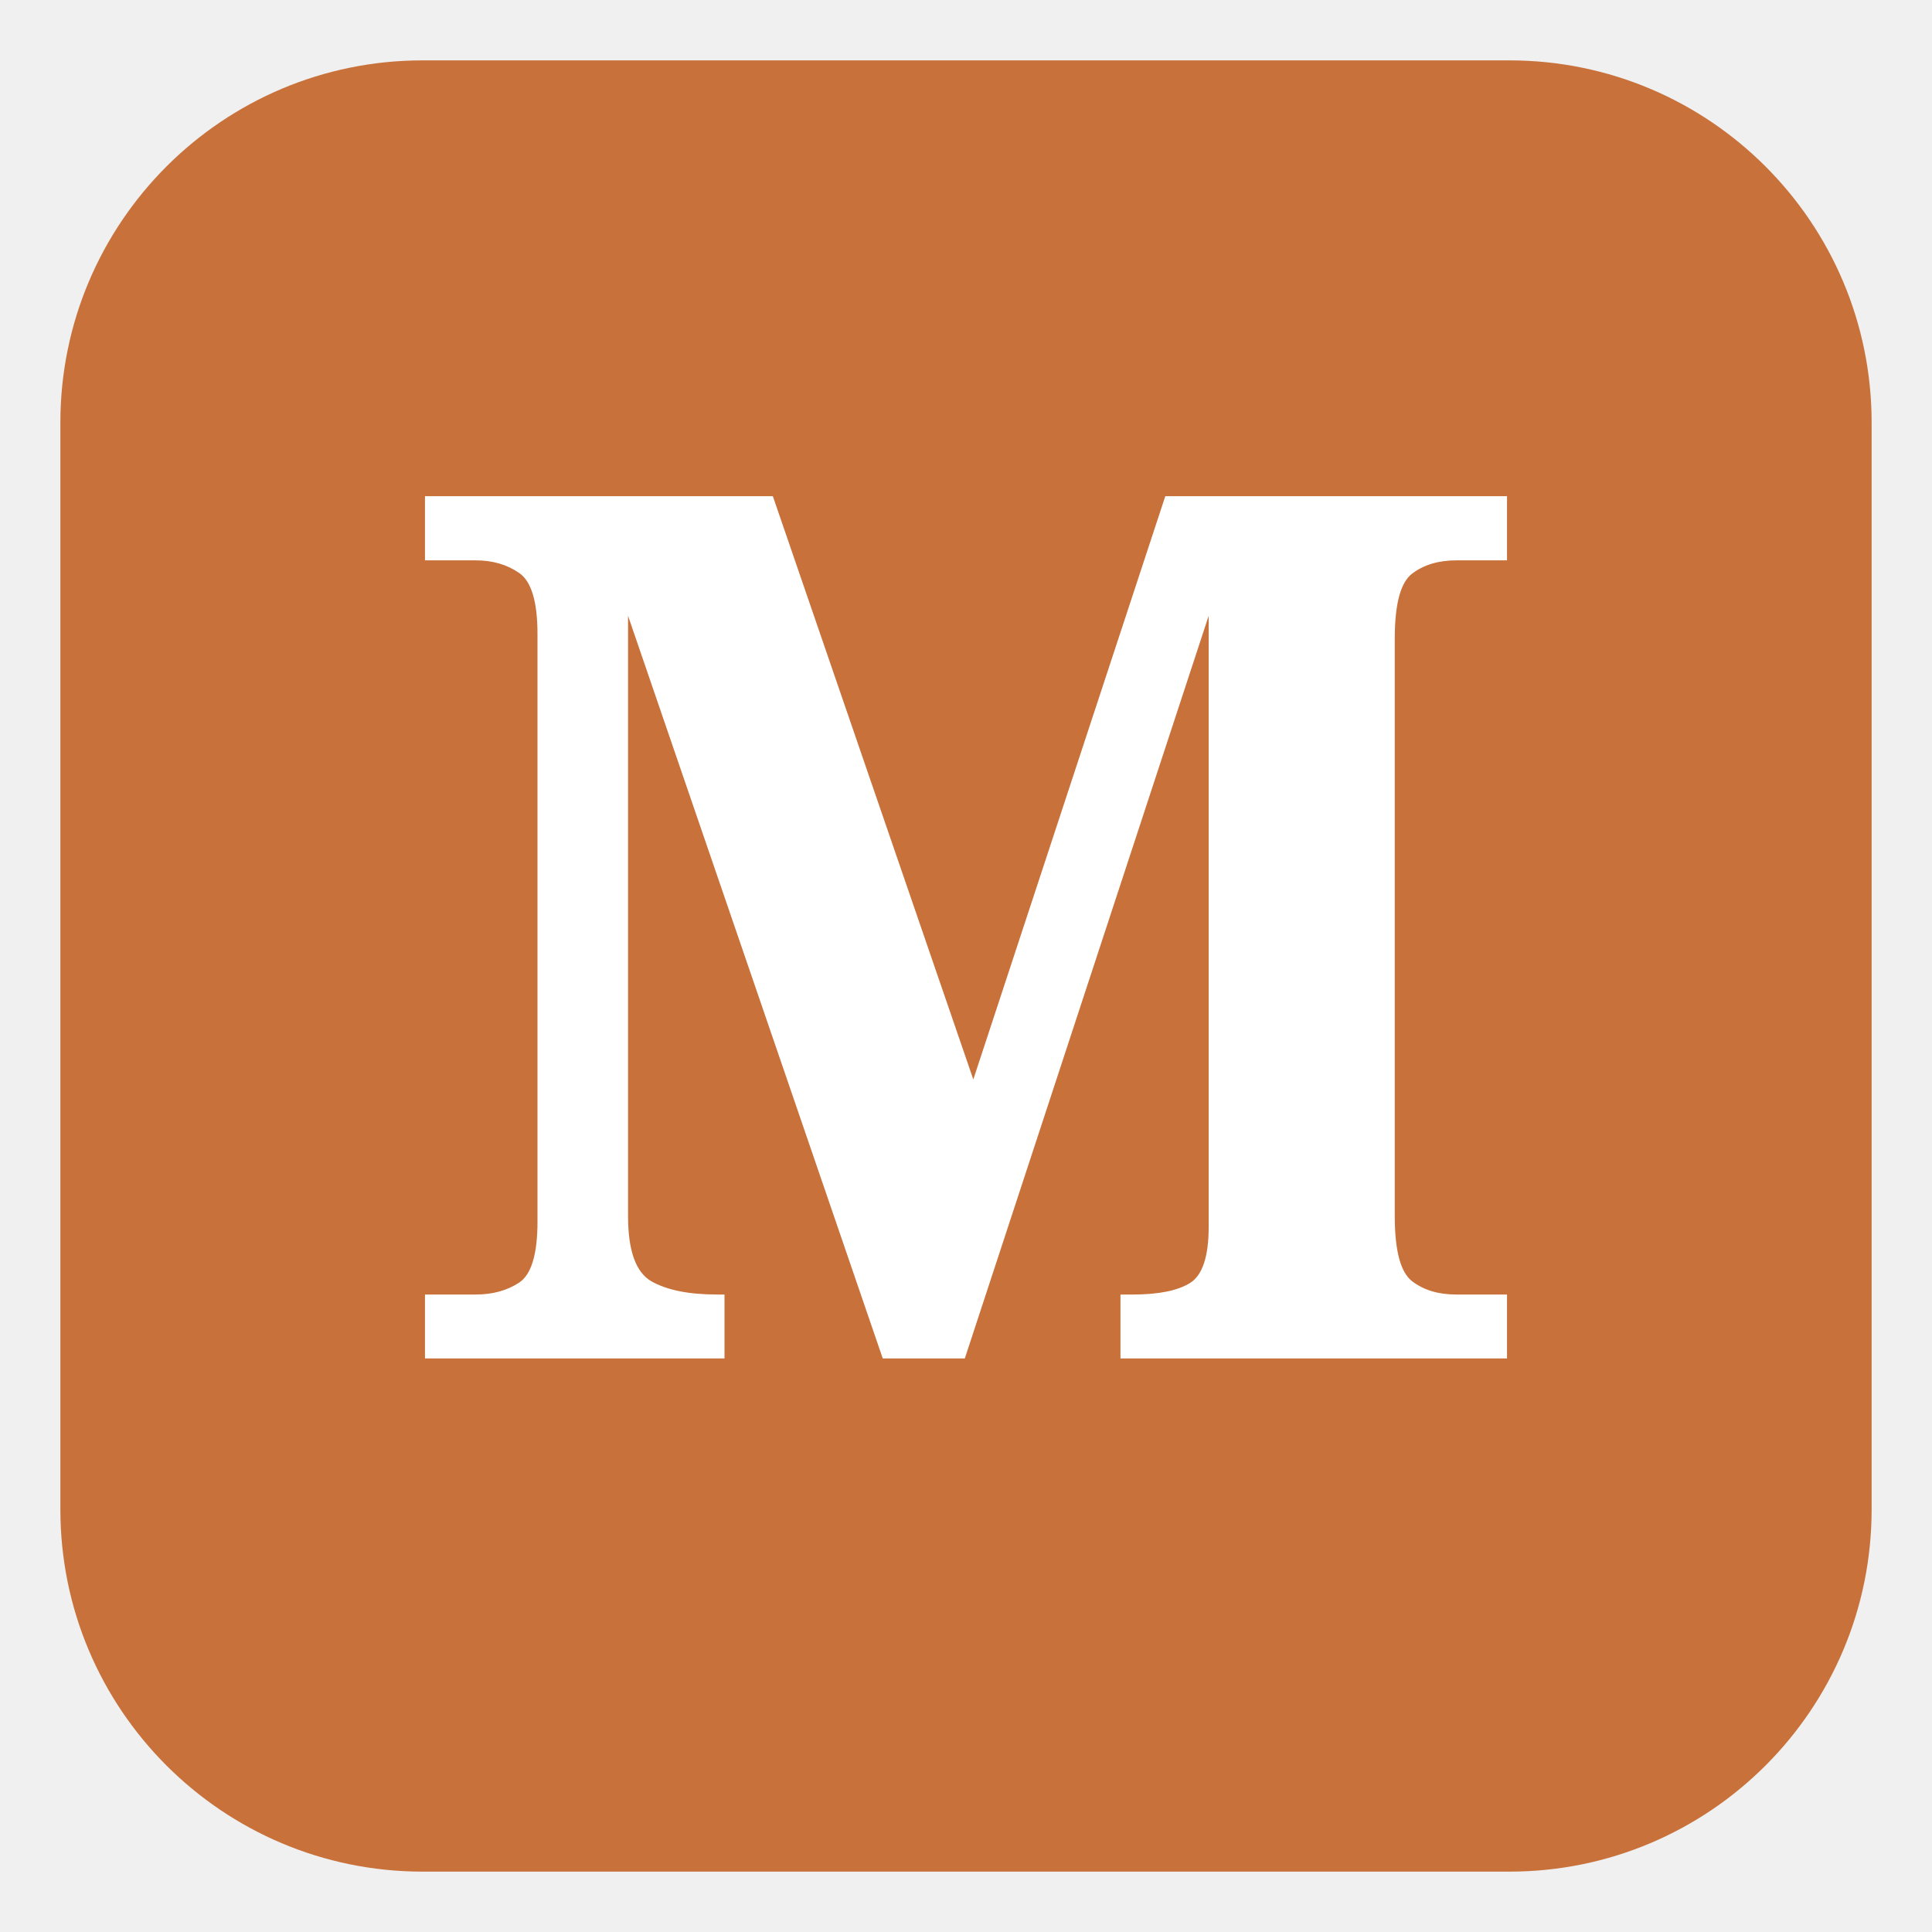
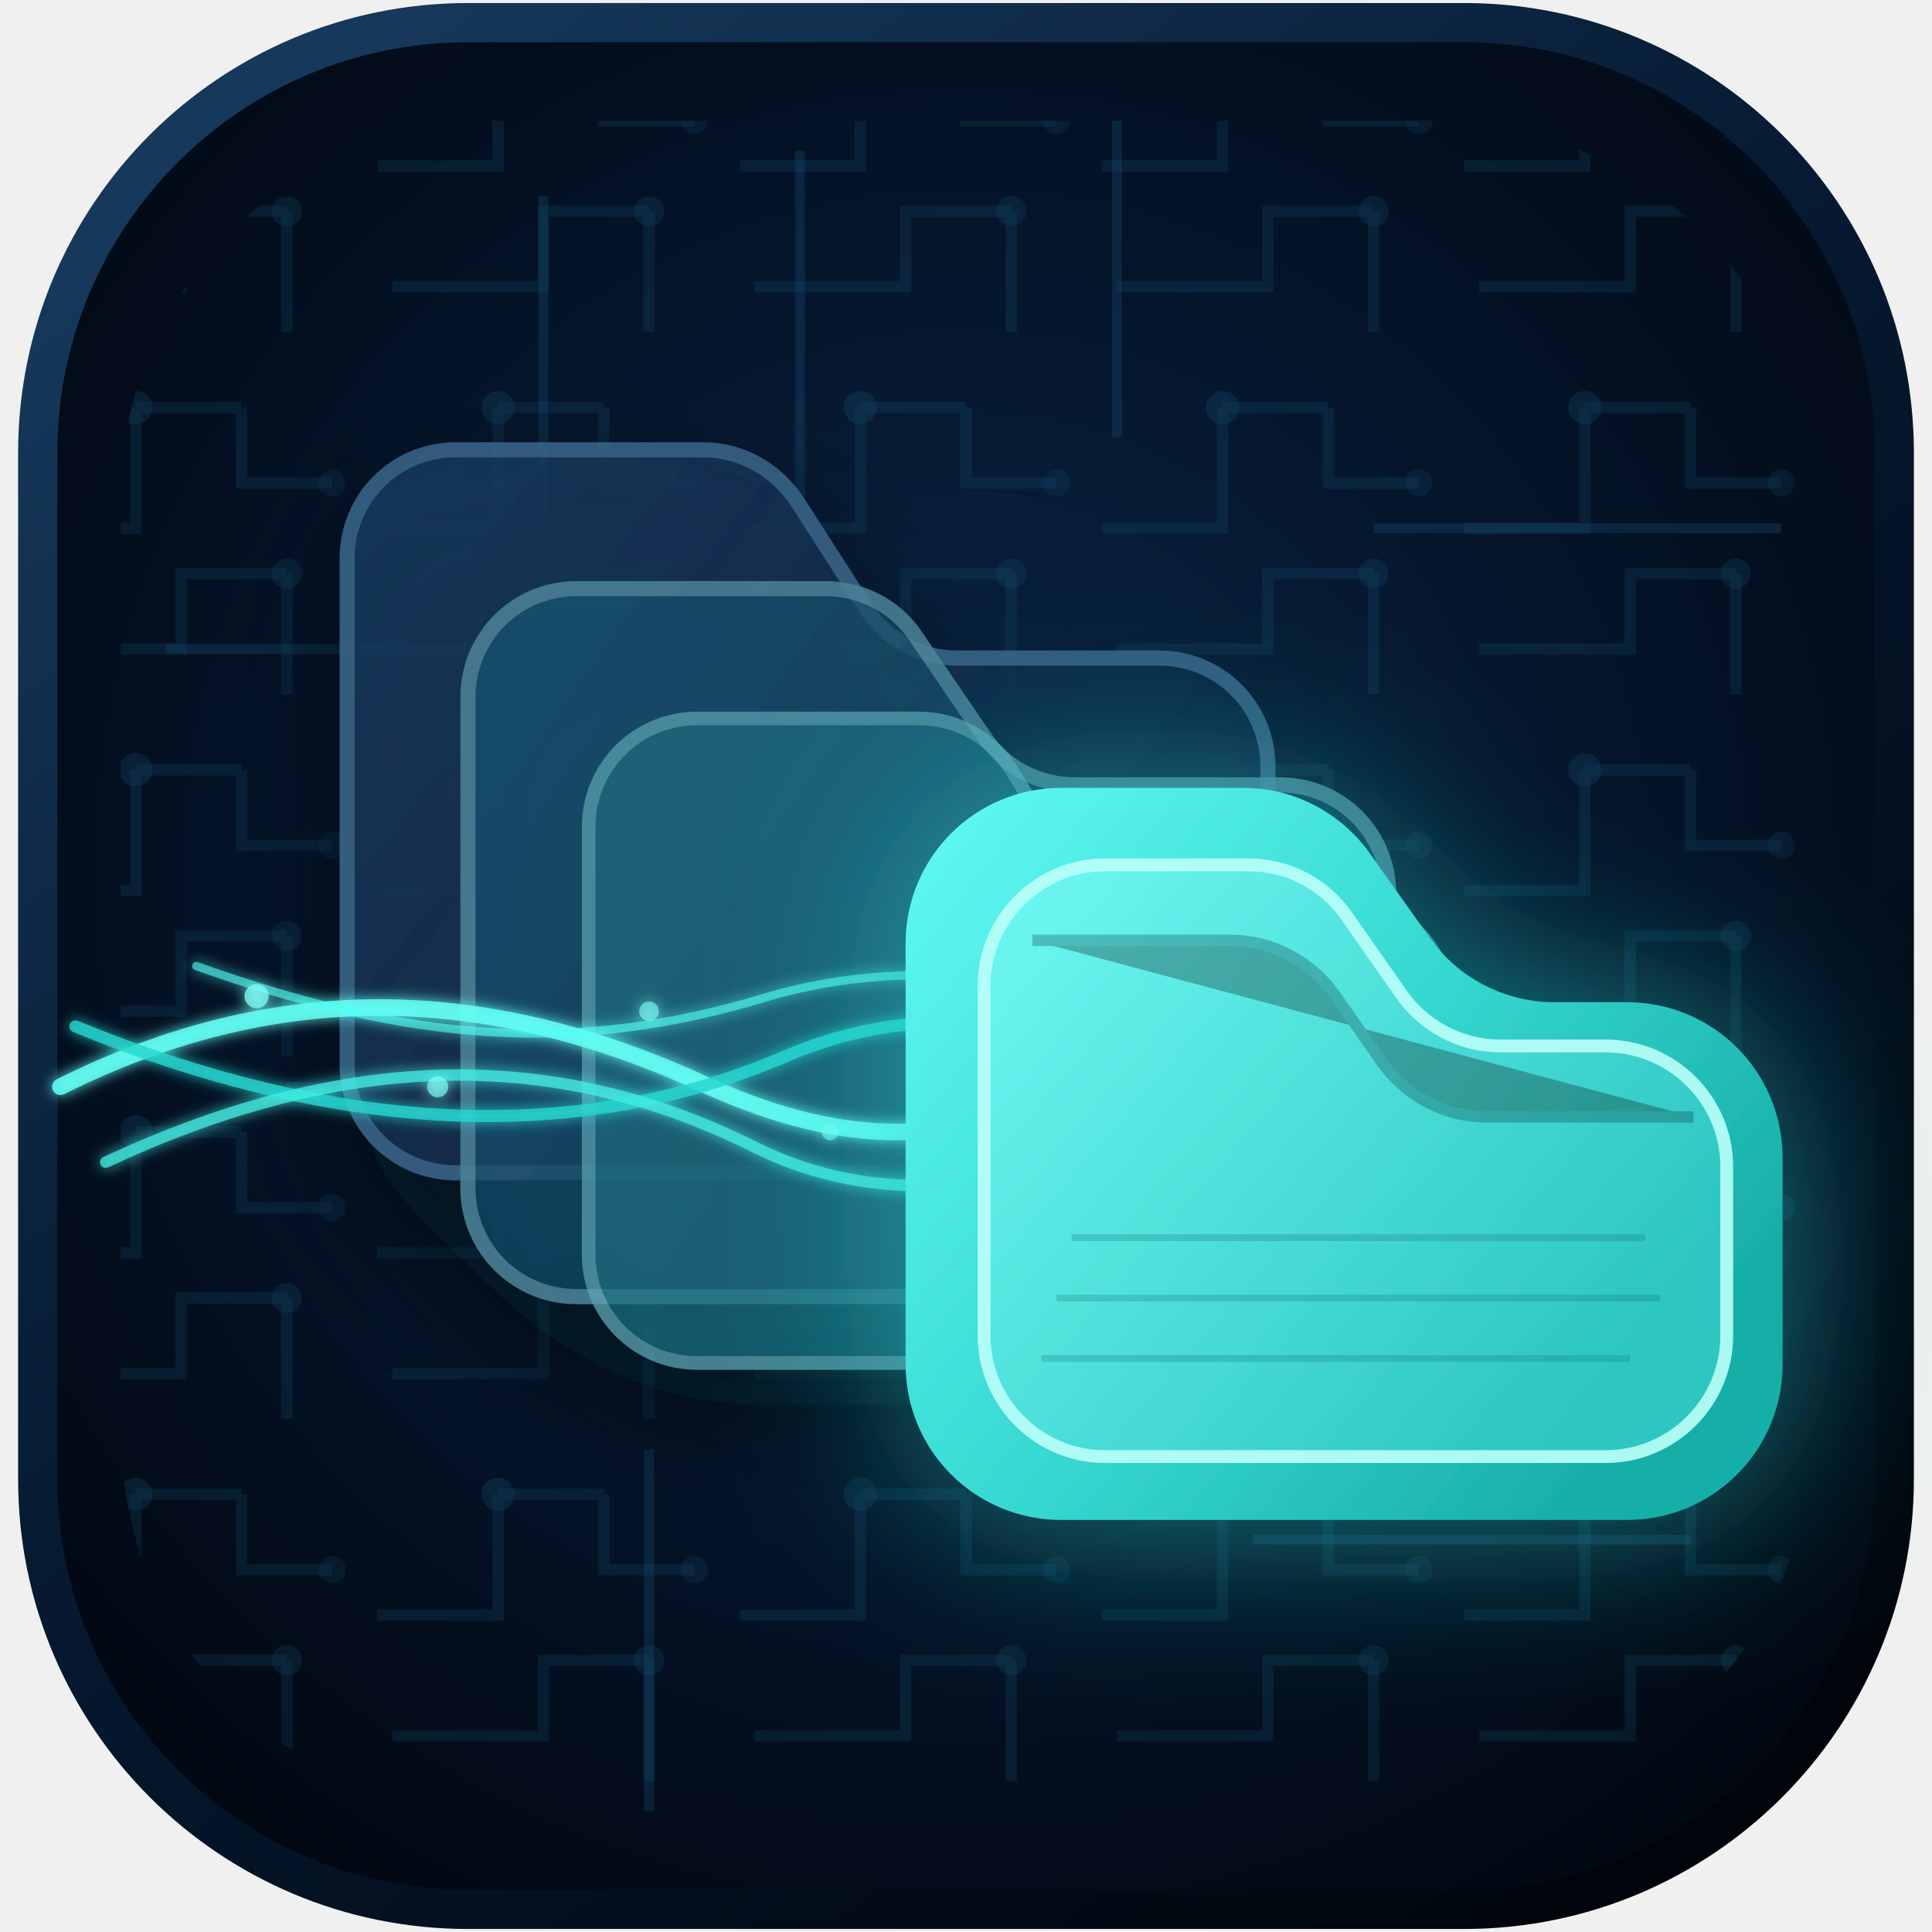
- <svg xmlns="http://www.w3.org/2000/svg" width="128" height="128" viewBox="0 0 128 128">
-   <rect x="4" y="4" width="120" height="120" rx="24" ry="24" fill="#c8713a" />
-   <text x="64" y="90" font-family="Georgia, serif" font-size="80" font-weight="bold" fill="white" text-anchor="middle">M</text>
+ <svg xmlns="http://www.w3.org/2000/svg" width="128" height="128" viewBox="0 0 128 128" role="img" aria-labelledby="title desc">
+   <defs>
+     <radialGradient id="tileGlow" cx="50%" cy="45%" r="70%">
+       <stop offset="0" stop-color="#092545" />
+       <stop offset="0.58" stop-color="#041225" />
+       <stop offset="1" stop-color="#01050C" />
+     </radialGradient>
+     <linearGradient id="tileEdge" x1="22" y1="4" x2="112" y2="120" gradientUnits="userSpaceOnUse">
+       <stop stop-color="#16385A" />
+       <stop offset="0.45" stop-color="#061A32" />
+       <stop offset="1" stop-color="#00050B" />
+     </linearGradient>
+     <linearGradient id="folderBack" x1="28" y1="34" x2="80" y2="75" gradientUnits="userSpaceOnUse">
+       <stop stop-color="#193B5E" stop-opacity="0.92" />
+       <stop offset="1" stop-color="#0B213E" stop-opacity="0.86" />
+     </linearGradient>
+     <linearGradient id="folderMid" x1="36" y1="45" x2="90" y2="83" gradientUnits="userSpaceOnUse">
+       <stop stop-color="#1A5470" stop-opacity="0.86" />
+       <stop offset="1" stop-color="#113451" stop-opacity="0.9" />
+     </linearGradient>
+     <linearGradient id="folderFront" x1="62" y1="54" x2="110" y2="92" gradientUnits="userSpaceOnUse">
+       <stop stop-color="#5DF8F1" />
+       <stop offset="0.55" stop-color="#35D7D0" />
+       <stop offset="1" stop-color="#18AFA8" />
+     </linearGradient>
+     <linearGradient id="folderFace" x1="67" y1="59" x2="104" y2="91" gradientUnits="userSpaceOnUse">
+       <stop stop-color="#70F8F3" stop-opacity="0.96" />
+       <stop offset="1" stop-color="#31C9C4" stop-opacity="0.96" />
+     </linearGradient>
+     <filter id="softShadow" x="-30%" y="-30%" width="160%" height="170%">
+       <feDropShadow dx="0" dy="4" stdDeviation="4" flood-color="#000813" flood-opacity="0.65" />
+     </filter>
+     <filter id="cyanGlow" x="-55%" y="-55%" width="210%" height="220%">
+       <feDropShadow dx="0" dy="0" stdDeviation="2" flood-color="#51FFF2" flood-opacity="0.95" />
+       <feDropShadow dx="0" dy="0" stdDeviation="6" flood-color="#21D8CF" flood-opacity="0.55" />
+     </filter>
+     <filter id="lineGlow" x="-40%" y="-60%" width="180%" height="220%">
+       <feGaussianBlur stdDeviation="0.45" result="blur" />
+       <feMerge>
+         <feMergeNode in="blur" />
+         <feMergeNode in="SourceGraphic" />
+       </feMerge>
+     </filter>
+     <pattern id="circuit" width="24" height="24" patternUnits="userSpaceOnUse">
+       <path d="M1 11H9V3M9 3H16M16 3V8H22M2 19H12V14H19M19 14V22" fill="none" stroke="#1B5E83" stroke-width="0.75" opacity="0.34" />
+       <circle cx="9" cy="3" r="1.1" fill="#1B5E83" opacity="0.4" />
+       <circle cx="19" cy="14" r="1" fill="#1B5E83" opacity="0.35" />
+       <circle cx="22" cy="8" r="0.9" fill="#1B5E83" opacity="0.3" />
+     </pattern>
+   </defs>
+   <rect x="2" y="1" width="124" height="126" rx="29" fill="url(#tileGlow)" />
+   <rect x="2.5" y="1.5" width="123" height="125" rx="28.5" fill="none" stroke="url(#tileEdge)" stroke-width="2.6" />
+   <rect x="8" y="8" width="112" height="112" rx="25" fill="url(#circuit)" opacity="0.55" />
+   <path d="M19 72H47M11 43H38M91 35H118M83 102H112M36 13V36M53 10V33M74 8V29M43 96V120" stroke="#14496D" stroke-width="0.65" opacity="0.36" />
+   <g filter="url(#softShadow)">
+     <path d="M23 37C23 33 26.2 29.8 30.2 29.8H46.6C49.1 29.8 51.4 31.1 52.8 33.2L57.3 40.2C58.6 42.3 60.9 43.6 63.4 43.6H76.8C80.8 43.6 84 46.8 84 50.8V70.5C84 74.5 80.8 77.7 76.8 77.7H30.2C26.2 77.7 23 74.5 23 70.5V37Z" fill="url(#folderBack)" stroke="#376486" stroke-width="1" opacity="0.88" />
+     <path d="M31 46.2C31 42.2 34.2 39 38.2 39H54.7C57.1 39 59.4 40.2 60.7 42.2L65.2 48.8C66.5 50.8 68.8 52 71.2 52H84.8C88.8 52 92 55.2 92 59.2V78.7C92 82.7 88.8 85.9 84.8 85.9H38.2C34.2 85.9 31 82.7 31 78.7V46.2Z" fill="url(#folderMid)" stroke="#4D8398" stroke-width="1" opacity="0.84" />
+     <path d="M39 54.8C39 50.8 42.2 47.6 46.2 47.6H60.9C63.4 47.6 65.7 48.9 67 51L70.2 56.2C71.5 58.3 73.8 59.6 76.3 59.6H88.8C92.8 59.6 96 62.8 96 66.8V83.1C96 87.1 92.8 90.3 88.8 90.3H46.2C42.2 90.3 39 87.1 39 83.1V54.8Z" fill="#1D7181" opacity="0.66" stroke="#5EA8B6" stroke-width="0.9" />
+   </g>
+   <g filter="url(#lineGlow)" fill="none" stroke-linecap="round">
+     <path d="M4 72C18 65 32 65 47 72C56 76 63 76 72 72" stroke="#64FFF5" stroke-width="1.1" opacity="0.86" />
+     <path d="M5 68C22 75 38 76 52 70C59 67 66 67 75 70" stroke="#28D7D1" stroke-width="0.8" opacity="0.8" />
+     <path d="M7 77C22 70 36 69 50 76C58 80 67 79 75 75" stroke="#45F1E8" stroke-width="0.75" opacity="0.72" />
+     <path d="M13 64C27 69 38 70 51 66C58 64 66 64 76 67" stroke="#52FFF4" stroke-width="0.55" opacity="0.6" />
+     <circle cx="17" cy="66" r="0.8" fill="#7FFFF7" opacity="0.75" />
+     <circle cx="29" cy="72" r="0.7" fill="#7FFFF7" opacity="0.65" />
+     <circle cx="43" cy="67" r="0.65" fill="#7FFFF7" opacity="0.6" />
+     <circle cx="55" cy="75" r="0.55" fill="#7FFFF7" opacity="0.58" />
+   </g>
+   <g filter="url(#cyanGlow)">
+     <path d="M60 62.5C60 56.8 64.6 52.2 70.3 52.2H82.4C85.8 52.2 88.9 53.9 90.8 56.6L94.7 62.1C96.6 64.8 99.7 66.4 103 66.4H107.8C113.5 66.4 118.1 71 118.1 76.7V90.4C118.1 96.1 113.5 100.7 107.8 100.7H70.3C64.6 100.7 60 96.1 60 90.4V62.5Z" fill="url(#folderFront)" />
+     <path d="M65.2 65.3C65.2 60.9 68.8 57.3 73.2 57.3H82.7C85.4 57.3 87.8 58.6 89.3 60.8L92.8 65.8C94.3 68 96.8 69.3 99.4 69.3H106.4C110.8 69.3 114.4 72.9 114.4 77.3V88.5C114.4 92.9 110.8 96.5 106.4 96.5H73.2C68.8 96.5 65.2 92.9 65.2 88.5V65.3Z" fill="url(#folderFace)" stroke="#B9FFF9" stroke-width="0.85" opacity="0.92" />
+     <path d="M68.4 62.3H81.5C84.3 62.3 86.9 63.7 88.5 66L91.5 70.3C93.1 72.6 95.7 74 98.5 74H112.2" stroke="#062C36" stroke-width="0.75" opacity="0.28" />
+     <path d="M69 90H108M70 86H110M71 82H109" stroke="#0E6F76" stroke-width="0.45" opacity="0.26" />
+   </g>
</svg>
